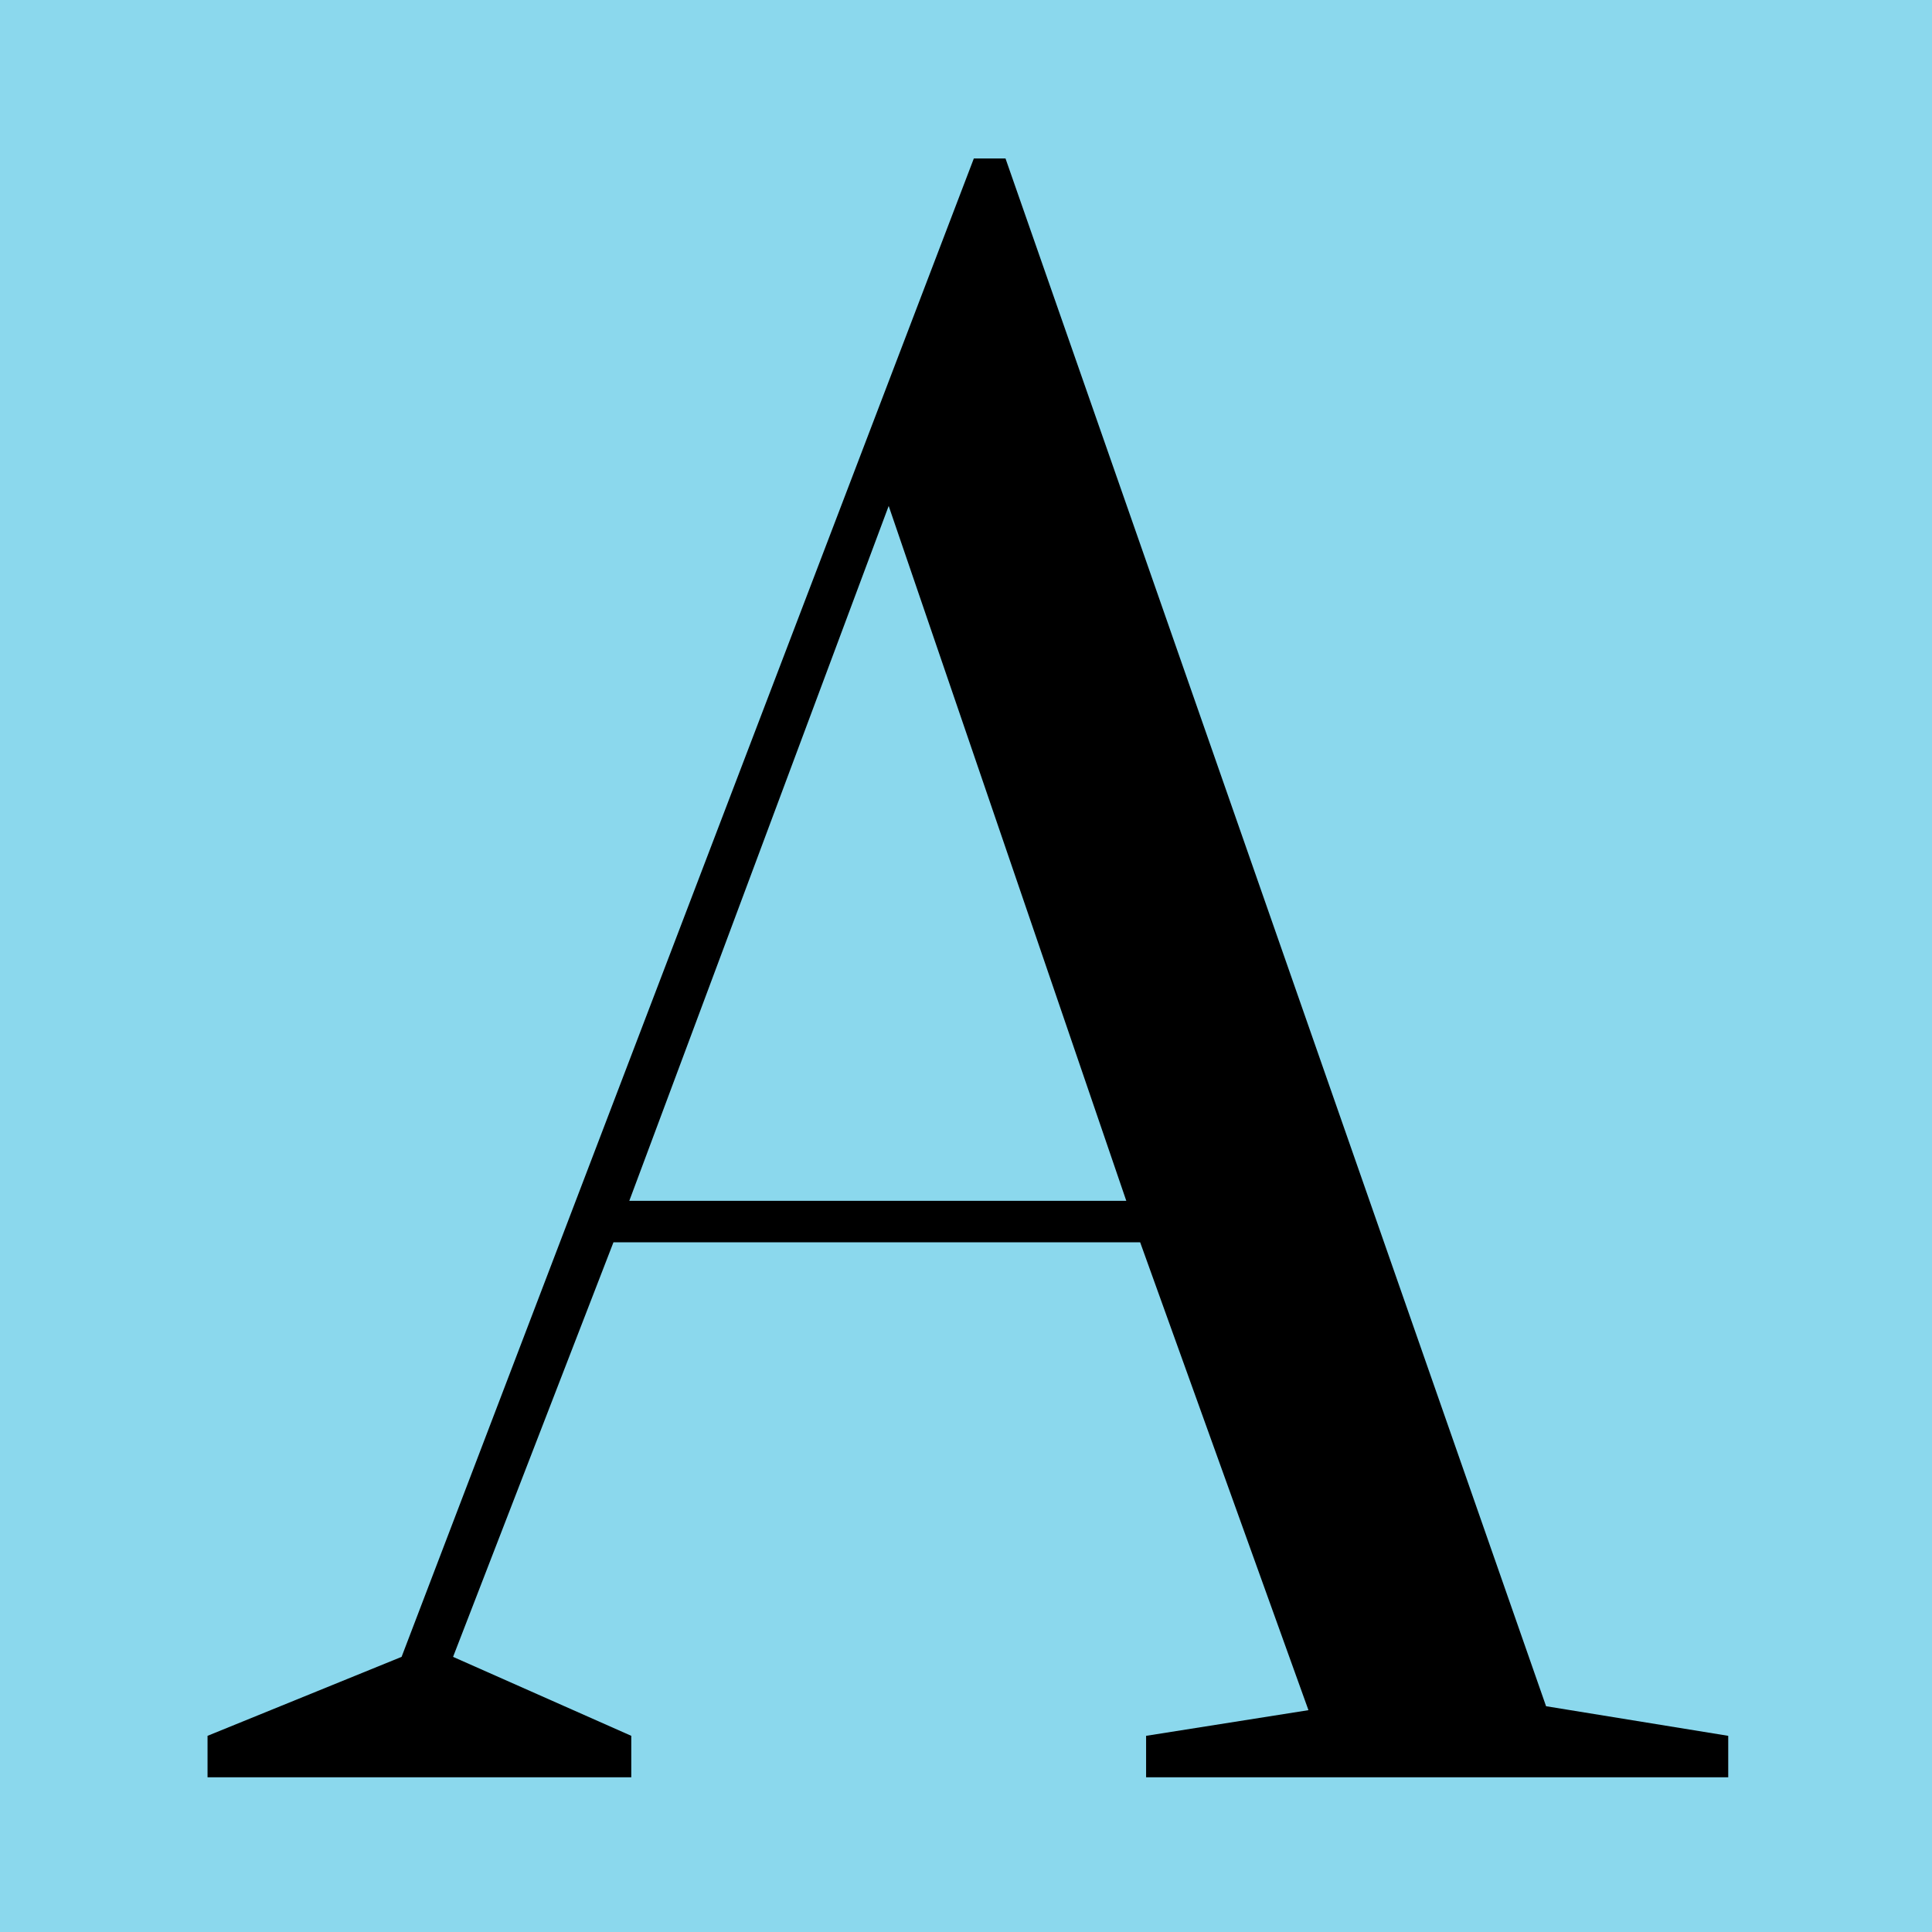
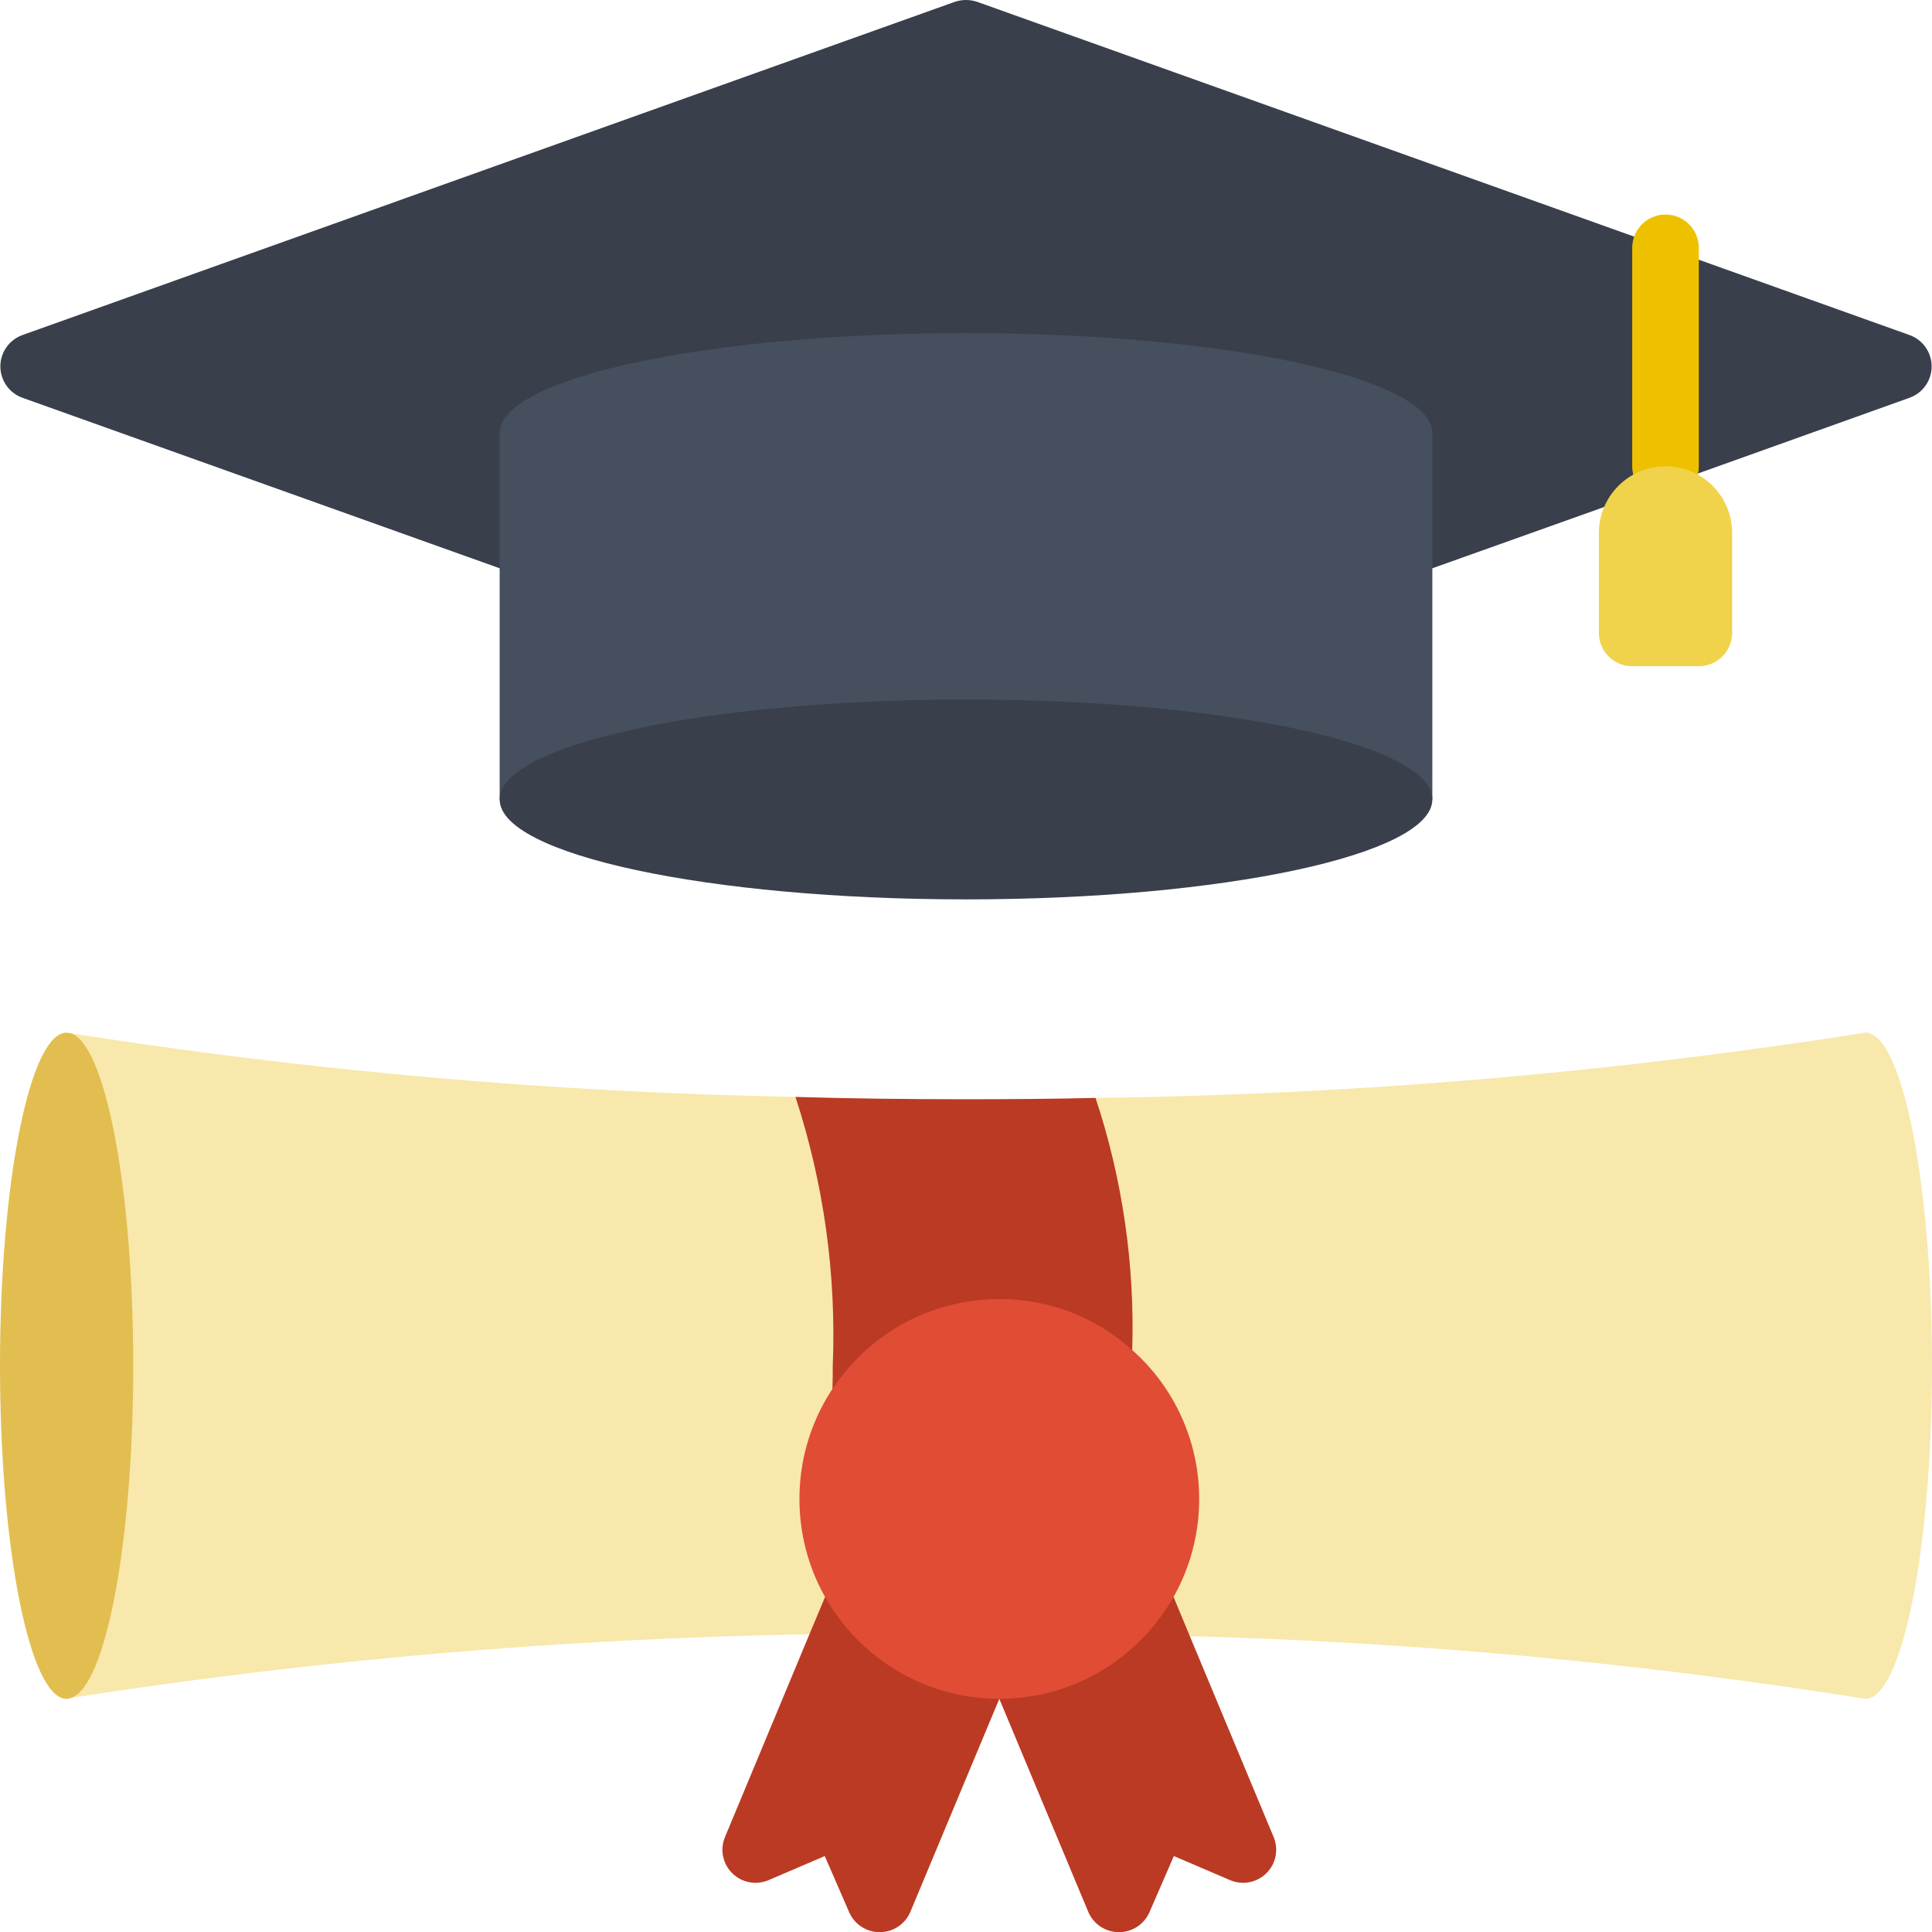
- <svg xmlns="http://www.w3.org/2000/svg" width="512" height="512" viewBox="0 0 512 512" fill="none">
-   <rect width="512" height="512" fill="#8BD8ED" />
-   <path d="M55 471V460.013L106.424 439.087L258.074 42H266.47L409.724 452.166L458 460.013V471H303.727V460.013L346.755 453.212L302.152 329.221H162.572L120.068 439.087L167.294 460.013V471H55ZM166.77 318.234H298.479L235.51 134.078L166.77 318.234Z" fill="black" />
+ <svg xmlns="http://www.w3.org/2000/svg" height="512" viewBox="0 0 58 58" width="512">
+   <g id="Page-1" fill="none" fill-rule="evenodd">
+     <g id="001---Degree" fill-rule="nonzero">
+       <path id="Shape" d="m58 41c0 5.52-.9 10-2 10-6.711-1.073-13.486-1.701-20.28-1.88l-2.48-1.18c1.382-2.454.866-5.54-1.24-7.41-.03-3.32 1.52-6.16.89-7.57 7.74-.096 15.464-.751 23.11-1.96 1.1 0 2 4.48 2 10z" fill="#f8e8ab" />
+       <path id="Shape" d="m15 17.06-14.33-5.12c-.395-.144-.659-.519-.659-.94s.263-.796.659-.94l27.98-10c.226-.08.474-.08.7 0l27.98 10c.395.144.659.519.659.94s-.263.796-.659.94l-6.4 2.29-2.77.99-5.16 1.84z" fill="#393f4b" />
+       <g fill="#f8e8ab">
+         <path id="Shape" d="m2.14 50.97-.14.03c.048.001.096-.01.14-.03z" />
+         <path id="Shape" d="m2.12 31.02c-.04-.005-.08-.011-.12-.02.041.002.081.008.12.02z" />
+         <path id="Shape" d="m2.13 31.02c7.198 1.134 14.465 1.772 21.75 1.91.66 1.46 3.12 4.53 3.12 8.07 0 .24 0 .47-.01.7-1.235 1.875-1.32 4.283-.22 6.24l-2.47 1.12c-7.422.13-14.826.768-22.16 1.91z" />
+       </g>
+       <path id="Shape" d="m24.99 41.7c.01-.23.01-.46.01-.7.111-2.735-.269-5.468-1.12-8.07 1.64.05 3.35.07 5.12.07 1.33 0 2.63-.01 3.89-.04.807 2.439 1.18 5.002 1.1 7.57z" fill="#ba3a23" />
+       <path id="Shape" d="m30 51-2.66 6.37c-.148.378-.509.629-.915.635-.406.007-.775-.233-.935-.605l-.73-1.68-1.68.72c-.37.162-.8.084-1.09-.197s-.381-.709-.23-1.083l2.54-6.1.47-1.12z" fill="#ba3a23" />
+       <path id="Shape" d="m35.23 47.94.49 1.18 2.52 6.04c.151.374.06.803-.23 1.083s-.72.359-1.09.197l-1.68-.72-.73 1.68c-.16.373-.529.612-.935.605-.406-.007-.767-.258-.915-.635l-2.66-6.37z" fill="#ba3a23" />
+       <path id="Shape" d="m15 24v-11c0-1.66 6.27-3 14-3s14 1.34 14 3v11z" fill="#464f5e" />
+       <path id="Shape" d="m50 15c-.552 0-1-.448-1-1v-6.56c0-.552.448-1 1-1s1 .448 1 1v6.56c0 .552-.448 1-1 1z" fill="#edc100" />
+       <path id="Shape" d="m48 16v3c0 .552.448 1 1 1h2c.552 0 1-.448 1-1v-3c0-1.105-.895-2-2-2s-2 .895-2 2z" fill="#f1d24b" />
+       <ellipse id="Oval" cx="29" cy="24" fill="#393f4b" rx="14" ry="3" />
+       <path id="Shape" d="m4 41c0 5.28-.82 9.61-1.86 9.97-.044.02-.092.031-.14.03-1.1 0-2-4.48-2-10s.9-10 2-10c.011-.001.022.002.03.01.02 0 .05.01.09.01h.01c1.04.35 1.87 4.68 1.87 9.98z" fill="#e2be50" />
+       <path id="Shape" d="m36 45c0 3.314-2.686 6-6 6s-6-2.686-6-6 2.686-6 6-6c1.475-.009 2.899.537 3.99 1.53 1.28 1.133 2.012 2.761 2.01 4.47z" fill="#e04c34" />
+     </g>
+   </g>
</svg>
